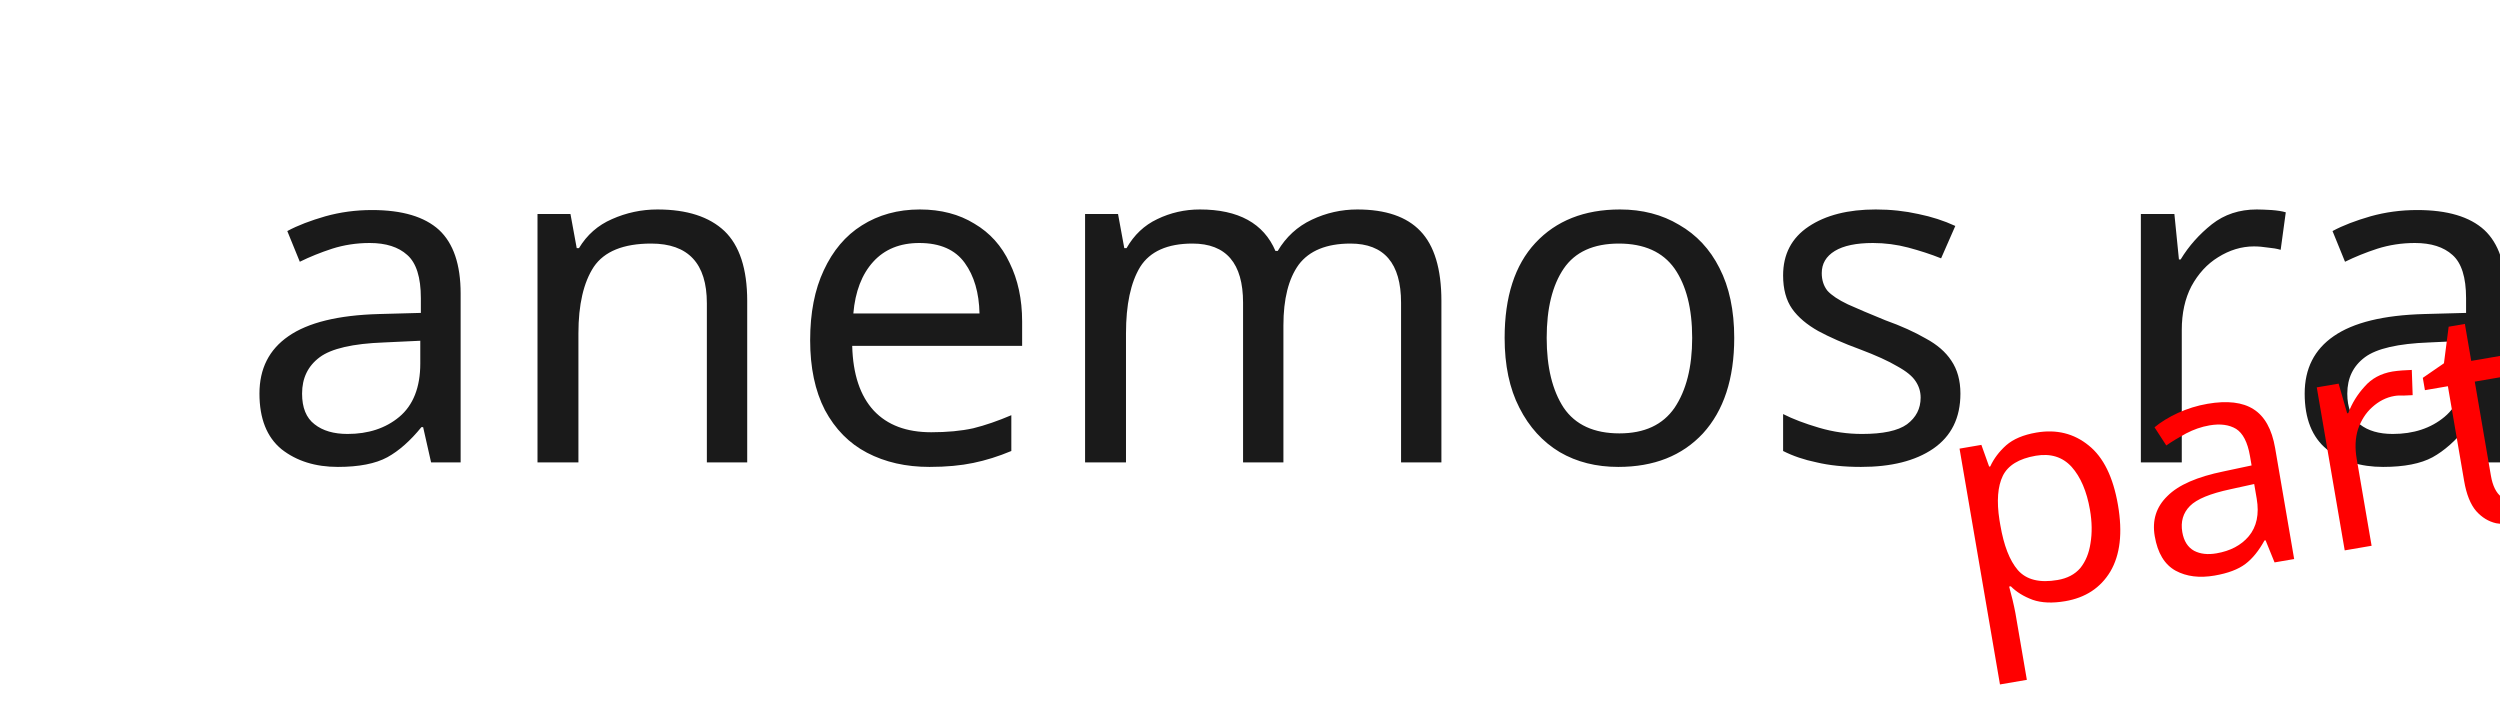
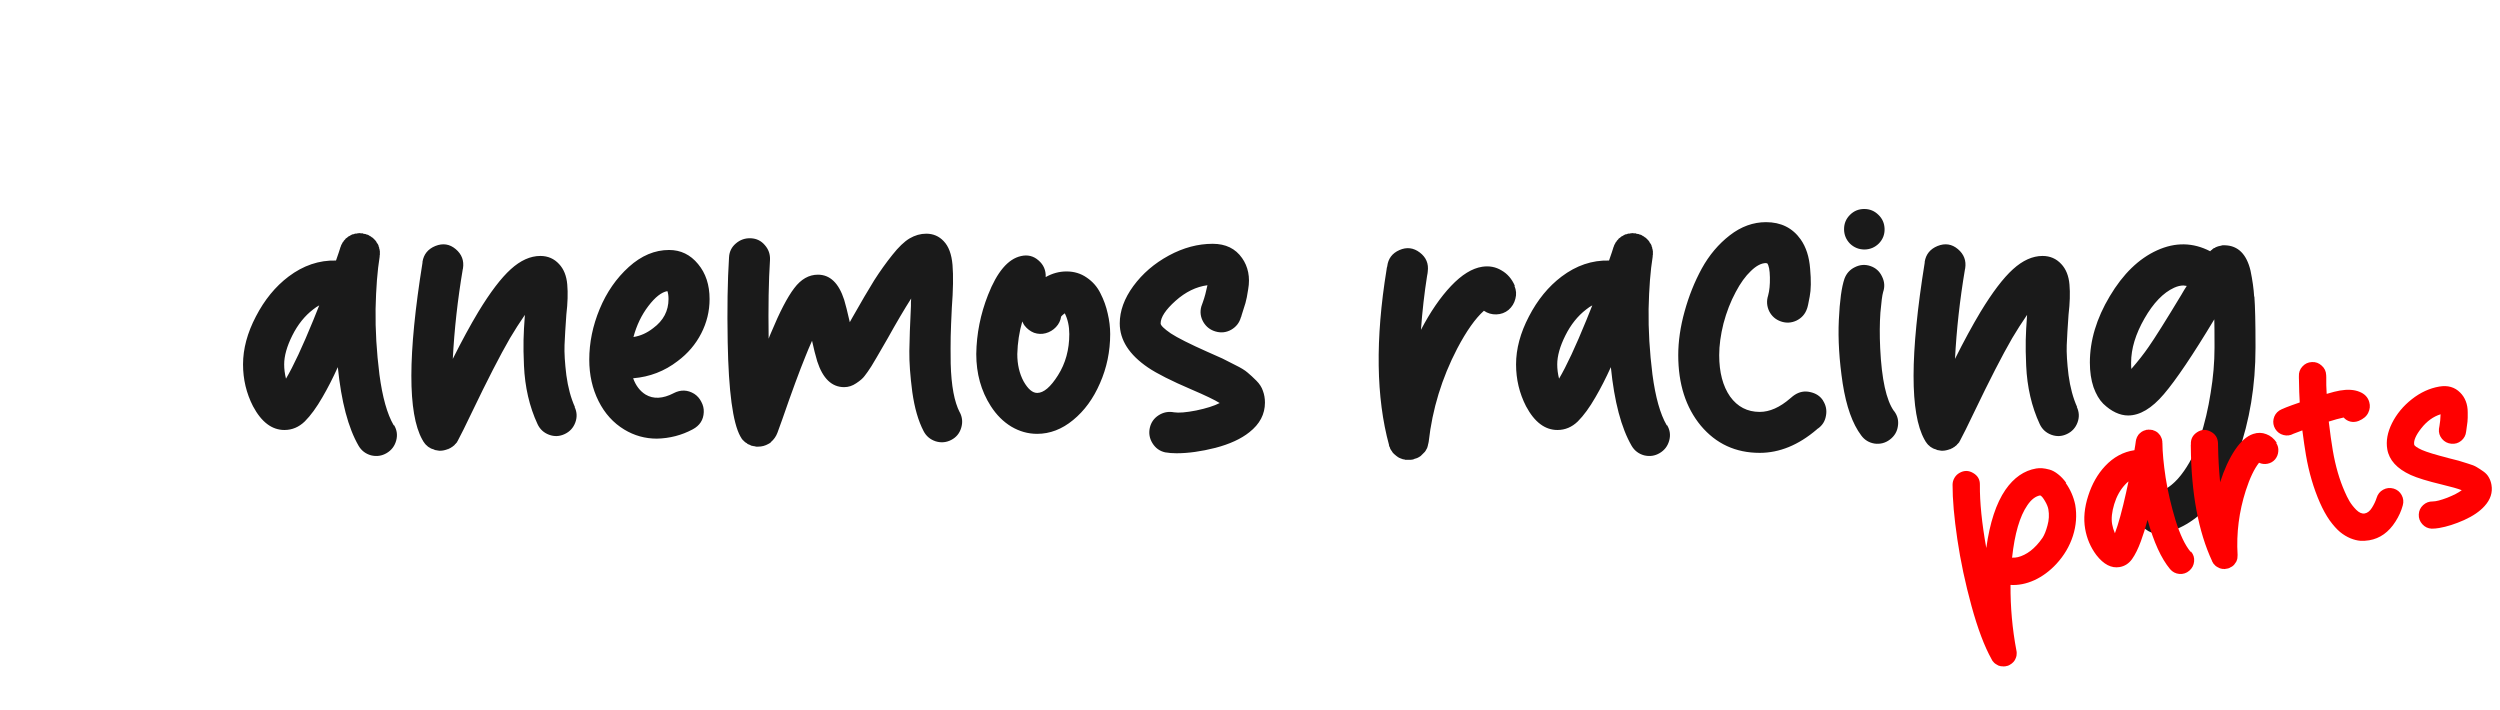
<svg xmlns="http://www.w3.org/2000/svg" width="68.734mm" height="19.508mm" viewBox="0 0 68.734 19.508" version="1.1" id="svg1">
  <defs id="defs1" />
  <g id="layer1" transform="translate(-26.22604,-86.94411)">
    <rect style="fill:none;stroke-width:0.189" id="rect1" width="68.734" height="19.508" x="26.226" y="86.944" />
-     <text xml:space="preserve" style="font-size:12.736px;text-align:start;writing-mode:lr-tb;direction:ltr;text-anchor:start;fill:#1a1a1a;stroke-width:1.061" x="32.783" y="99.656" id="text1">
-       <tspan style="font-style:normal;font-variant:normal;font-weight:normal;font-stretch:normal;font-family:'Vanilla Pancake';-inkscape-font-specification:'Vanilla Pancake';fill:#1a1a1a;stroke-width:1.061" x="32.783" y="99.656" id="tspan4">anemos racing</tspan>
-     </text>
-     <text xml:space="preserve" style="font-size:8.473px;text-align:start;writing-mode:lr-tb;direction:ltr;text-anchor:start;fill:#ff0000;stroke-width:0.706" x="61.455" y="115.932" id="text1-8" transform="rotate(-9.729001)">
-       <tspan style="font-style:normal;font-variant:normal;font-weight:normal;font-stretch:normal;font-family:'Vanilla Pancake';-inkscape-font-specification:'Vanilla Pancake';fill:#ff0000;stroke-width:0.706" x="61.455" y="115.932" id="tspan4-2">parts</tspan>
-     </text>
+     <path style="font-size:12.736px;font-family:'Vanilla Pancake';-inkscape-font-specification:'Vanilla Pancake';fill:#1a1a1a;stroke-width:1.061" d="m 37.062,98.636 q 0.118,0.199 0.056,0.423 -0.062,0.224 -0.261,0.342 -0.199,0.118 -0.429,0.062 -0.224,-0.062 -0.342,-0.261 -0.429,-0.74 -0.572,-2.164 -0.205,0.454 -0.423,0.827 -0.243,0.423 -0.485,0.665 -0.243,0.236 -0.56,0.236 -0.516,0 -0.864,-0.653 -0.274,-0.535 -0.274,-1.151 0,-0.641 0.354,-1.318 0.354,-0.684 0.896,-1.095 0.609,-0.46 1.306,-0.442 0.037,-0.1 0.075,-0.218 0.037,-0.118 0.044,-0.137 0,-0.006 0,-0.006 l 0.006,-0.012 q 0.006,-0.006 0.006,-0.012 0,-0.012 0.006,-0.019 0,-0.012 0.006,-0.019 0,-0.006 0.006,-0.012 0.006,-0.012 0.012,-0.019 0.006,-0.006 0.006,-0.012 0,-0.006 0.006,-0.012 0.006,-0.006 0.006,-0.012 0,-0.006 0.006,-0.012 l 0.019,-0.019 0.006,-0.012 q 0.006,-0.006 0.006,-0.012 l 0.019,-0.019 0.019,-0.019 0.006,-0.012 q 0.006,-0.012 0.012,-0.012 0.006,0 0.006,-0.006 l 0.012,-0.006 q 0.006,-0.006 0.025,-0.019 l 0.019,-0.019 q 0.006,0 0.012,-0.006 0.006,-0.006 0.012,-0.006 0.006,0 0.012,-0.006 0.006,-0.006 0.012,-0.006 0.006,0 0.006,-0.006 l 0.012,-0.006 0.012,-0.006 q 0.006,-0.006 0.012,-0.006 0.012,-0.012 0.025,-0.012 0.006,-0.006 0.031,-0.006 0.006,0 0.019,-0.006 l 0.012,-0.006 q 0.012,-0.006 0.019,-0.006 h 0.025 0.012 q 0.012,-0.006 0.019,-0.006 h 0.025 l 0.012,-0.006 h 0.012 0.031 q 0.006,0 0.012,0.006 0.006,0 0.012,0 h 0.037 0.012 l 0.006,0.006 q 0.006,0 0.012,0.006 0.012,0 0.019,0 0.006,0 0.012,0.006 0.012,0 0.019,0 h 0.006 q 0.006,0 0.006,0.006 0,0 0.006,0 0.006,0.006 0.012,0.006 0.012,0 0.019,0.006 0.019,0 0.025,0.006 0.006,0 0.012,0.006 0.012,0.006 0.019,0.012 0.006,0.006 0.006,0.006 0.012,0 0.012,0.006 0,0.006 0.012,0.006 0.012,0 0.012,0.006 0.006,0.006 0.025,0.019 l 0.006,0.006 q 0.006,0.006 0.012,0.006 0.006,0 0.012,0.006 0.006,0.006 0.012,0.012 l 0.019,0.019 0.019,0.019 0.019,0.019 q 0.006,0.006 0.019,0.025 0.006,0 0.006,0.006 0,0.006 0.006,0.012 0.006,0.006 0.006,0.012 0,0.006 0.006,0.012 0.006,0.006 0.019,0.025 0,0.006 0.006,0.006 l 0.006,0.012 0.006,0.012 0.006,0.012 q 0.006,0.006 0.006,0.025 0.006,0.006 0.006,0.019 0,0.006 0.006,0.012 0,0.006 0.006,0.019 0,0.006 0,0.019 0.006,0.006 0.006,0.012 0,0.006 0.006,0.025 v 0.012 q 0.006,0.012 0.006,0.019 v 0.025 0.025 0.037 0.019 q 0,0.006 -0.006,0.019 0,0.012 0,0.019 v 0.012 q -0.093,0.572 -0.112,1.437 -0.012,0.864 0.106,1.804 0.124,0.933 0.392,1.393 z M 34.841,95.744 q 0.112,-0.274 0.162,-0.404 -0.075,0.037 -0.168,0.112 -0.348,0.267 -0.572,0.715 -0.224,0.448 -0.224,0.796 0,0.193 0.05,0.392 0.305,-0.516 0.752,-1.611 z m 7.183,2.388 q 0.1,0.211 0.019,0.429 -0.081,0.218 -0.292,0.317 -0.211,0.1 -0.429,0.019 -0.218,-0.081 -0.317,-0.292 -0.168,-0.361 -0.261,-0.765 -0.093,-0.404 -0.112,-0.84 -0.019,-0.435 -0.012,-0.709 0.006,-0.28 0.037,-0.69 -0.218,0.317 -0.41,0.641 -0.41,0.709 -1.051,2.046 -0.261,0.547 -0.373,0.752 l -0.006,0.012 q 0,0.006 -0.006,0.012 -0.006,0.006 -0.012,0.019 -0.006,0.006 -0.006,0.012 v 0.006 l -0.006,0.006 q -0.006,0.006 -0.019,0.019 -0.006,0.012 -0.012,0.019 h -0.006 q -0.006,0 -0.006,0.006 -0.006,0.012 -0.025,0.031 l -0.006,0.006 q -0.006,0.006 -0.025,0.019 -0.012,0.006 -0.019,0.012 v 0.006 q -0.006,0.006 -0.044,0.025 l -0.006,0.006 q -0.006,0 -0.012,0.006 l -0.012,0.006 h -0.006 l -0.006,0.006 -0.006,0.006 q -0.006,0 -0.012,0 -0.006,0 -0.006,0.006 0,0.006 -0.006,0.006 h -0.012 q -0.118,0.044 -0.205,0.044 -0.012,0 -0.037,0 -0.025,-0.006 -0.037,-0.006 -0.019,0 -0.068,-0.012 -0.006,0 -0.006,0 l -0.012,-0.006 q -0.006,-0.006 -0.025,-0.012 -0.012,-0.006 -0.019,-0.006 -0.006,0 -0.019,-0.006 -0.012,-0.006 -0.019,-0.006 -0.006,0 -0.012,-0.006 -0.006,-0.006 -0.012,-0.006 h -0.006 l -0.012,-0.012 q -0.006,-0.006 -0.025,-0.012 -0.012,-0.012 -0.019,-0.012 -0.006,0 -0.006,-0.006 l -0.012,-0.006 -0.031,-0.031 q -0.006,-0.006 -0.006,-0.006 -0.012,0 -0.012,-0.006 -0.031,-0.031 -0.081,-0.106 l -0.006,-0.006 q 0,-0.006 0,-0.006 0,-0.012 -0.006,-0.012 -0.012,-0.012 -0.012,-0.019 -0.603,-1.082 0.006,-4.863 v -0.025 q 0.05,-0.311 0.354,-0.435 0.311,-0.124 0.56,0.087 0.249,0.211 0.199,0.529 l -0.006,0.025 q -0.211,1.25 -0.274,2.463 0.367,-0.734 0.703,-1.294 0.491,-0.808 0.889,-1.169 0.404,-0.367 0.815,-0.367 0.311,0 0.516,0.224 0.193,0.205 0.224,0.56 0.031,0.354 -0.025,0.827 -0.037,0.516 -0.05,0.84 -0.012,0.317 0.05,0.827 0.068,0.504 0.236,0.877 z m 2.724,-0.379 q 0.292,-0.149 0.566,0.019 0.124,0.081 0.193,0.218 0.075,0.137 0.068,0.286 -0.012,0.317 -0.305,0.473 -0.454,0.243 -0.983,0.255 -0.485,0 -0.896,-0.249 -0.454,-0.274 -0.709,-0.784 -0.255,-0.51 -0.255,-1.138 0,-0.703 0.286,-1.393 0.286,-0.69 0.802,-1.157 0.516,-0.466 1.107,-0.466 0.479,0 0.796,0.386 0.317,0.379 0.317,0.964 0,0.498 -0.23,0.945 -0.23,0.448 -0.647,0.759 -0.541,0.417 -1.225,0.473 0.112,0.305 0.342,0.448 0.323,0.193 0.771,-0.037 z m -0.174,-2.805 q -0.243,0.044 -0.522,0.41 -0.28,0.367 -0.41,0.852 0.286,-0.044 0.541,-0.243 0.423,-0.311 0.423,-0.802 0,-0.131 -0.031,-0.218 z m 8.041,3.333 q 0.106,0.205 0.037,0.429 -0.068,0.224 -0.274,0.33 -0.205,0.106 -0.429,0.037 -0.224,-0.075 -0.33,-0.28 -0.218,-0.417 -0.311,-1.076 -0.087,-0.665 -0.081,-1.126 0.006,-0.466 0.044,-1.238 0,-0.031 0,-0.1 0.006,-0.068 0.006,-0.106 -0.292,0.46 -0.641,1.088 -0.379,0.659 -0.454,0.777 -0.112,0.174 -0.187,0.267 -0.068,0.093 -0.23,0.199 -0.155,0.106 -0.33,0.106 -0.51,0 -0.74,-0.709 -0.075,-0.249 -0.143,-0.566 -0.031,0.075 -0.1,0.23 -0.062,0.155 -0.081,0.199 -0.249,0.609 -0.634,1.723 -0.118,0.33 -0.137,0.379 -0.056,0.149 -0.18,0.255 v 0.006 q -0.019,0.019 -0.068,0.044 -0.131,0.075 -0.28,0.075 h -0.05 -0.006 q -0.019,-0.006 -0.05,-0.012 -0.031,-0.006 -0.05,-0.006 v -0.006 q -0.006,0 -0.025,0 -0.019,-0.006 -0.025,-0.012 v 0 q -0.006,-0.006 -0.025,-0.012 -0.012,-0.006 -0.025,-0.012 h -0.006 q -0.006,-0.006 -0.025,-0.012 -0.012,-0.012 -0.019,-0.012 v -0.006 q -0.037,-0.019 -0.044,-0.025 l -0.006,-0.006 q -0.012,-0.006 -0.037,-0.031 v -0.006 q -0.006,-0.006 -0.019,-0.012 -0.012,-0.012 -0.019,-0.019 l -0.006,-0.012 q -0.006,-0.006 -0.012,-0.012 -0.006,-0.012 -0.012,-0.019 0,-0.006 -0.006,-0.006 0,0 0,-0.006 0,-0.006 -0.012,-0.019 -0.012,-0.012 -0.012,-0.019 v 0 q -0.311,-0.56 -0.348,-2.587 -0.025,-1.374 0.037,-2.338 0.012,-0.23 0.187,-0.379 0.18,-0.155 0.417,-0.143 0.23,0.012 0.379,0.187 0.155,0.174 0.143,0.41 -0.056,0.858 -0.037,2.164 0.012,-0.025 0.031,-0.081 0.025,-0.056 0.037,-0.087 0.354,-0.852 0.634,-1.219 0.28,-0.373 0.653,-0.373 0.498,0 0.721,0.69 0.056,0.18 0.155,0.616 0.012,-0.019 0.031,-0.056 0.025,-0.037 0.031,-0.056 0.373,-0.659 0.609,-1.039 0.243,-0.379 0.498,-0.697 0.255,-0.323 0.473,-0.454 0.224,-0.131 0.46,-0.131 0.286,0 0.479,0.205 0.205,0.211 0.243,0.653 0.037,0.442 -0.019,1.182 -0.025,0.504 -0.031,0.79 -0.006,0.28 0,0.74 0.012,0.46 0.075,0.796 0.062,0.33 0.174,0.547 z m 2.935,-3.874 q 0.311,0 0.553,0.168 0.249,0.168 0.379,0.435 0.137,0.267 0.199,0.553 0.068,0.286 0.068,0.566 0,0.715 -0.28,1.35 -0.274,0.634 -0.74,1.014 -0.46,0.379 -0.989,0.379 -0.373,0 -0.709,-0.199 -0.33,-0.199 -0.566,-0.566 -0.398,-0.622 -0.398,-1.43 0.012,-0.833 0.323,-1.623 0.373,-0.952 0.908,-1.07 0.274,-0.062 0.479,0.118 0.211,0.18 0.199,0.46 0.274,-0.155 0.572,-0.155 z m -0.808,3.34 q 0.267,0 0.572,-0.485 0.311,-0.491 0.311,-1.132 0,-0.323 -0.124,-0.572 -0.062,0.044 -0.1,0.087 -0.025,0.168 -0.143,0.292 -0.118,0.124 -0.28,0.168 -0.162,0.044 -0.323,-0.012 -0.155,-0.062 -0.261,-0.199 -0.019,-0.019 -0.062,-0.112 -0.124,0.429 -0.137,0.896 0,0.429 0.174,0.752 0.18,0.317 0.373,0.317 z m 4.689,-1.126 q 0.274,0.118 0.404,0.18 0.131,0.062 0.354,0.18 0.23,0.112 0.336,0.205 0.112,0.093 0.243,0.224 0.131,0.131 0.18,0.28 0.056,0.149 0.056,0.323 0,0.479 -0.429,0.815 -0.342,0.274 -0.933,0.429 -0.585,0.149 -1.07,0.149 -0.168,0 -0.311,-0.025 -0.224,-0.05 -0.348,-0.249 -0.124,-0.199 -0.075,-0.423 0.05,-0.224 0.243,-0.348 0.193,-0.124 0.423,-0.081 0.193,0.031 0.609,-0.05 0.417,-0.087 0.647,-0.205 -0.211,-0.131 -0.777,-0.373 -0.827,-0.354 -1.194,-0.603 -0.777,-0.529 -0.777,-1.213 0,-0.516 0.373,-1.026 0.379,-0.516 0.976,-0.84 0.597,-0.323 1.206,-0.323 0.535,0 0.808,0.392 0.124,0.174 0.168,0.392 0.044,0.218 0,0.466 -0.037,0.249 -0.075,0.379 -0.037,0.131 -0.106,0.336 -0.006,0.037 -0.019,0.056 -0.062,0.224 -0.267,0.342 -0.199,0.112 -0.423,0.05 -0.224,-0.062 -0.342,-0.261 -0.118,-0.205 -0.056,-0.429 0.025,-0.075 0.044,-0.124 0.068,-0.187 0.124,-0.46 -0.466,0.062 -0.877,0.429 -0.41,0.367 -0.41,0.622 0,0.081 0.28,0.274 0.274,0.18 1.014,0.51 z m 8.433,-1.816 q 0.075,0.174 0.025,0.354 -0.044,0.18 -0.187,0.305 -0.143,0.118 -0.336,0.124 -0.187,0.006 -0.342,-0.1 -0.354,0.317 -0.734,1.039 -0.634,1.219 -0.784,2.562 v 0.006 q 0,0.006 -0.006,0.019 0,0.006 0,0.012 0,0.006 -0.006,0.012 0,0.006 0,0.012 0,0.006 -0.006,0.012 0,0.006 0,0.012 0,0.006 -0.006,0.019 0,0.012 0,0.012 l -0.006,0.006 q 0,0.006 0,0.012 0,0.006 -0.006,0.019 -0.006,0.006 -0.006,0.012 v 0.006 q -0.006,0.006 -0.006,0.012 -0.006,0.006 -0.012,0.019 -0.006,0.006 -0.006,0.012 0,0.006 -0.006,0.012 -0.012,0.025 -0.019,0.031 0,0.006 -0.006,0.006 l -0.006,0.012 -0.019,0.019 -0.019,0.019 -0.019,0.019 -0.019,0.019 -0.019,0.019 -0.019,0.019 -0.006,0.006 q -0.006,0.006 -0.012,0.006 -0.006,0 -0.012,0.006 -0.006,0.006 -0.012,0.012 -0.006,0.006 -0.012,0.006 -0.012,0 -0.012,0.006 -0.006,0.006 -0.012,0.006 -0.006,0 -0.012,0.006 -0.012,0.006 -0.031,0.012 -0.012,0.006 -0.019,0.006 -0.006,0 -0.025,0.006 -0.012,0.006 -0.025,0.012 -0.025,0.012 -0.044,0.012 h -0.012 q -0.006,0 -0.019,0.006 -0.006,0 -0.012,0 h -0.012 -0.05 -0.056 -0.006 -0.006 q -0.006,0 -0.019,0 -0.012,-0.006 -0.019,-0.006 l -0.006,-0.006 q -0.006,0 -0.012,0 -0.025,0 -0.037,-0.006 -0.006,0 -0.006,0 0,-0.006 -0.006,-0.006 -0.006,0 -0.019,-0.006 -0.012,-0.006 -0.019,-0.006 -0.006,0 -0.012,-0.006 -0.006,-0.006 -0.012,-0.006 -0.006,0 -0.019,-0.006 -0.006,-0.006 -0.012,-0.006 l -0.006,-0.006 q -0.006,-0.006 -0.012,-0.006 -0.006,0 -0.012,-0.006 -0.006,-0.006 -0.012,-0.012 -0.006,-0.006 -0.006,-0.006 -0.012,0 -0.012,-0.006 -0.006,-0.006 -0.025,-0.019 l -0.012,-0.012 q -0.012,-0.006 -0.031,-0.025 l -0.006,-0.006 q -0.037,-0.031 -0.062,-0.081 l -0.006,-0.006 q -0.006,-0.006 -0.012,-0.019 -0.006,-0.012 -0.012,-0.019 0,-0.006 -0.006,-0.006 0,0 0,-0.006 0,-0.006 -0.006,-0.012 -0.006,-0.012 -0.006,-0.019 v -0.006 q -0.006,-0.006 -0.006,-0.012 -0.012,-0.012 -0.012,-0.025 0,-0.006 -0.006,-0.012 0,-0.006 0,-0.012 v -0.006 q -0.535,-1.959 -0.068,-4.826 0,-0.019 0.006,-0.044 0.012,-0.031 0.012,-0.044 0.037,-0.317 0.336,-0.448 0.299,-0.131 0.56,0.068 0.261,0.199 0.218,0.522 0,0.031 -0.019,0.124 -0.112,0.709 -0.168,1.48 0.386,-0.74 0.827,-1.206 0.442,-0.466 0.858,-0.529 0.292,-0.044 0.529,0.1 0.243,0.137 0.367,0.423 z m 4.198,3.831 q 0.118,0.199 0.056,0.423 -0.062,0.224 -0.261,0.342 -0.199,0.118 -0.429,0.062 -0.224,-0.062 -0.342,-0.261 -0.429,-0.74 -0.572,-2.164 -0.205,0.454 -0.423,0.827 -0.243,0.423 -0.485,0.665 -0.243,0.236 -0.56,0.236 -0.516,0 -0.864,-0.653 -0.274,-0.535 -0.274,-1.151 0,-0.641 0.354,-1.318 0.354,-0.684 0.896,-1.095 0.609,-0.46 1.306,-0.442 0.037,-0.1 0.075,-0.218 0.037,-0.118 0.044,-0.137 0,-0.006 0,-0.006 l 0.006,-0.012 q 0.006,-0.006 0.006,-0.012 0,-0.012 0.006,-0.019 0,-0.012 0.006,-0.019 0,-0.006 0.006,-0.012 0.006,-0.012 0.012,-0.019 0.006,-0.006 0.006,-0.012 0,-0.006 0.006,-0.012 0.006,-0.006 0.006,-0.012 0,-0.006 0.006,-0.012 l 0.019,-0.019 0.006,-0.012 q 0.006,-0.006 0.006,-0.012 l 0.019,-0.019 0.019,-0.019 0.006,-0.012 q 0.006,-0.012 0.012,-0.012 0.006,0 0.006,-0.006 l 0.012,-0.006 q 0.006,-0.006 0.025,-0.019 l 0.019,-0.019 q 0.006,0 0.012,-0.006 0.006,-0.006 0.012,-0.006 0.006,0 0.012,-0.006 0.006,-0.006 0.012,-0.006 0.006,0 0.006,-0.006 l 0.012,-0.006 0.012,-0.006 q 0.006,-0.006 0.012,-0.006 0.012,-0.012 0.025,-0.012 0.006,-0.006 0.031,-0.006 0.006,0 0.019,-0.006 l 0.012,-0.006 q 0.012,-0.006 0.019,-0.006 h 0.025 0.012 q 0.012,-0.006 0.019,-0.006 h 0.025 l 0.012,-0.006 h 0.012 0.031 q 0.006,0 0.012,0.006 0.006,0 0.012,0 h 0.037 0.012 l 0.006,0.006 q 0.006,0 0.012,0.006 0.012,0 0.019,0 0.006,0 0.012,0.006 0.012,0 0.019,0 h 0.006 q 0.006,0 0.006,0.006 0,0 0.006,0 0.006,0.006 0.012,0.006 0.012,0 0.019,0.006 0.019,0 0.025,0.006 0.006,0 0.012,0.006 0.012,0.006 0.019,0.012 0.006,0.006 0.006,0.006 0.012,0 0.012,0.006 0,0.006 0.012,0.006 0.012,0 0.012,0.006 0.006,0.006 0.025,0.019 l 0.006,0.006 q 0.006,0.006 0.012,0.006 0.006,0 0.012,0.006 0.006,0.006 0.012,0.012 l 0.019,0.019 0.019,0.019 0.019,0.019 q 0.006,0.006 0.019,0.025 0.006,0 0.006,0.006 0,0.006 0.006,0.012 0.006,0.006 0.006,0.012 0,0.006 0.006,0.012 0.006,0.006 0.019,0.025 0,0.006 0.006,0.006 l 0.006,0.012 0.006,0.012 0.006,0.012 q 0.006,0.006 0.006,0.025 0.006,0.006 0.006,0.019 0,0.006 0.006,0.012 0,0.006 0.006,0.019 0,0.006 0,0.019 0.006,0.006 0.006,0.012 0,0.006 0.006,0.025 v 0.012 q 0.006,0.012 0.006,0.019 v 0.025 0.025 0.037 0.019 q 0,0.006 -0.006,0.019 0,0.012 0,0.019 v 0.012 q -0.093,0.572 -0.112,1.437 -0.012,0.864 0.106,1.804 0.124,0.933 0.392,1.393 z m -2.22,-2.892 q 0.112,-0.274 0.162,-0.404 -0.075,0.037 -0.168,0.112 -0.348,0.267 -0.572,0.715 -0.224,0.448 -0.224,0.796 0,0.193 0.05,0.392 0.305,-0.516 0.752,-1.611 z m 6.505,2.214 q 0.124,0.193 0.081,0.417 -0.037,0.224 -0.224,0.354 l -0.012,0.006 q -0.012,0.012 -0.019,0.019 -0.752,0.641 -1.567,0.641 -0.989,0 -1.617,-0.746 -0.622,-0.752 -0.622,-1.94 0,-0.572 0.174,-1.2 0.174,-0.634 0.473,-1.182 0.305,-0.553 0.771,-0.914 0.466,-0.361 0.995,-0.361 0.616,0 0.952,0.473 0.224,0.317 0.261,0.808 0.044,0.485 -0.012,0.765 -0.05,0.28 -0.075,0.336 -0.075,0.218 -0.286,0.323 -0.211,0.1 -0.429,0.025 -0.218,-0.075 -0.323,-0.28 -0.1,-0.211 -0.031,-0.429 0.056,-0.199 0.05,-0.504 -0.006,-0.305 -0.075,-0.386 -0.006,0 -0.019,0 -0.006,-0.006 -0.012,-0.006 -0.193,0 -0.417,0.218 -0.224,0.211 -0.417,0.578 -0.211,0.392 -0.336,0.864 -0.118,0.473 -0.118,0.871 0,0.709 0.299,1.138 0.305,0.423 0.815,0.423 0.41,0 0.84,-0.373 0.087,-0.075 0.118,-0.093 0.199,-0.131 0.423,-0.081 0.243,0.05 0.361,0.236 z m 1.953,0.286 q 0.143,0.187 0.106,0.417 -0.031,0.224 -0.218,0.367 -0.187,0.143 -0.423,0.112 -0.23,-0.037 -0.367,-0.224 -0.361,-0.479 -0.51,-1.43 -0.143,-0.952 -0.106,-1.741 0.037,-0.796 0.155,-1.138 0.081,-0.218 0.286,-0.317 0.211,-0.106 0.429,-0.031 0.218,0.075 0.317,0.286 0.106,0.211 0.031,0.429 -0.037,0.124 -0.075,0.566 -0.031,0.435 -0.006,0.976 0.062,1.287 0.379,1.729 z m -0.808,-4.44 q -0.236,0 -0.404,-0.162 -0.162,-0.168 -0.162,-0.398 0,-0.23 0.162,-0.392 0.162,-0.162 0.392,-0.162 0.23,0 0.392,0.162 0.162,0.155 0.168,0.386 0.006,0.23 -0.155,0.398 -0.162,0.162 -0.392,0.168 z m 5.833,4.328 q 0.1,0.211 0.019,0.429 -0.081,0.218 -0.292,0.317 -0.211,0.1 -0.429,0.019 -0.218,-0.081 -0.317,-0.292 -0.168,-0.361 -0.261,-0.765 -0.093,-0.404 -0.112,-0.84 -0.019,-0.435 -0.012,-0.709 0.006,-0.28 0.037,-0.69 -0.218,0.317 -0.41,0.641 -0.41,0.709 -1.051,2.046 -0.261,0.547 -0.373,0.752 l -0.006,0.012 q 0,0.006 -0.006,0.012 -0.006,0.006 -0.012,0.019 -0.006,0.006 -0.006,0.012 v 0.006 l -0.006,0.006 q -0.006,0.006 -0.019,0.019 -0.006,0.012 -0.012,0.019 h -0.006 q -0.006,0 -0.006,0.006 -0.006,0.012 -0.025,0.031 l -0.006,0.006 q -0.006,0.006 -0.025,0.019 -0.012,0.006 -0.019,0.012 v 0.006 q -0.006,0.006 -0.044,0.025 l -0.006,0.006 q -0.006,0 -0.012,0.006 l -0.012,0.006 h -0.006 l -0.006,0.006 -0.006,0.006 q -0.006,0 -0.012,0 -0.006,0 -0.006,0.006 0,0.006 -0.006,0.006 h -0.012 q -0.118,0.044 -0.205,0.044 -0.012,0 -0.037,0 -0.025,-0.006 -0.037,-0.006 -0.019,0 -0.068,-0.012 -0.006,0 -0.006,0 l -0.012,-0.006 q -0.006,-0.006 -0.025,-0.012 -0.012,-0.006 -0.019,-0.006 -0.006,0 -0.019,-0.006 -0.012,-0.006 -0.019,-0.006 -0.006,0 -0.012,-0.006 -0.006,-0.006 -0.012,-0.006 h -0.006 l -0.012,-0.012 q -0.006,-0.006 -0.025,-0.012 -0.012,-0.012 -0.019,-0.012 -0.006,0 -0.006,-0.006 l -0.012,-0.006 -0.031,-0.031 q -0.006,-0.006 -0.006,-0.006 -0.012,0 -0.012,-0.006 -0.031,-0.031 -0.081,-0.106 l -0.006,-0.006 q 0,-0.006 0,-0.006 0,-0.012 -0.006,-0.012 -0.012,-0.012 -0.012,-0.019 -0.603,-1.082 0.006,-4.863 v -0.025 q 0.05,-0.311 0.354,-0.435 0.311,-0.124 0.56,0.087 0.249,0.211 0.199,0.529 l -0.006,0.025 q -0.211,1.25 -0.274,2.463 0.367,-0.734 0.703,-1.294 0.491,-0.808 0.889,-1.169 0.404,-0.367 0.815,-0.367 0.311,0 0.516,0.224 0.193,0.205 0.224,0.56 0.031,0.354 -0.025,0.827 -0.037,0.516 -0.05,0.84 -0.012,0.317 0.05,0.827 0.068,0.504 0.236,0.877 z m 4.882,-3.035 q 0.031,0.417 0.031,1.343 v 0.068 q 0,1.555 -0.479,2.904 -0.131,0.367 -0.299,0.684 -0.168,0.323 -0.423,0.647 -0.249,0.323 -0.603,0.553 -0.348,0.23 -0.759,0.311 -0.23,0.043 -0.423,-0.087 -0.193,-0.124 -0.243,-0.354 -0.044,-0.23 0.081,-0.423 0.131,-0.187 0.361,-0.236 0.41,-0.081 0.74,-0.504 0.33,-0.423 0.522,-1.02 0.193,-0.597 0.292,-1.238 0.106,-0.641 0.106,-1.238 v -0.068 q 0,-0.516 -0.006,-0.715 -0.883,1.468 -1.387,2.058 -0.498,0.585 -0.983,0.585 -0.168,0 -0.342,-0.081 -0.174,-0.081 -0.342,-0.243 -0.162,-0.162 -0.267,-0.454 -0.1,-0.299 -0.1,-0.678 0,-0.908 0.547,-1.822 0.547,-0.92 1.3,-1.262 0.752,-0.342 1.461,0.025 l 0.012,-0.012 v -0.006 h 0.006 q 0.006,0 0.006,-0.006 0,-0.006 0.006,-0.006 0.006,0 0.012,-0.006 l 0.019,-0.019 q 0.006,-0.006 0.025,-0.019 0,-0.006 0.006,-0.006 0.006,0 0.012,-0.006 0.006,-0.006 0.019,-0.006 0.012,0 0.012,-0.006 0,-0.006 0.006,-0.006 0.006,0 0.012,-0.006 0.006,-0.006 0.012,-0.006 0.012,0 0.019,-0.006 l 0.006,-0.006 q 0.006,0 0.012,0 0.025,-0.012 0.031,-0.012 h 0.012 l 0.012,-0.006 q 0.006,0 0.012,0 0.012,-0.006 0.019,-0.006 0.006,0 0.006,0 l 0.012,-0.006 q 0.006,0 0.012,0 0.012,-0.006 0.019,-0.006 h 0.025 0.031 0.019 q 0.535,0.019 0.697,0.697 0.081,0.392 0.1,0.715 z m -1.996,-0.068 q 0.019,-0.025 0.062,-0.106 0.05,-0.081 0.075,-0.118 -0.062,-0.012 -0.093,-0.012 -0.118,0 -0.255,0.062 -0.448,0.205 -0.815,0.846 -0.367,0.641 -0.367,1.213 0,0.118 0.006,0.174 0.286,-0.33 0.473,-0.603 0.261,-0.373 0.914,-1.455 z" id="text1" aria-label="anemos racing" />
+     <path style="font-size:8.473px;font-family:'Vanilla Pancake';-inkscape-font-specification:'Vanilla Pancake';fill:#ff0000;stroke-width:0.706" d="m 64.889,112.809 q 0.145,0.302 0.157,0.637 0,0.434 -0.207,0.832 -0.207,0.397 -0.579,0.683 -0.319,0.244 -0.674,0.339 -0.352,0.091 -0.666,0.017 -0.161,0.906 -0.145,1.804 v 0.008 0.025 0.017 q 0,0.004 -0.004,0.008 0,0.008 0,0.012 0,0.004 0,0.008 l -0.004,0.008 -0.004,0.008 v 0.008 q 0,0.012 -0.004,0.021 0,0.004 -0.004,0.008 0,0.004 0,0.008 l -0.008,0.017 q 0,0.008 -0.008,0.017 l -0.008,0.017 q 0,0.004 -0.004,0.004 l -0.004,0.008 -0.004,0.008 q -0.004,0.008 -0.008,0.008 -0.004,0 -0.004,0.008 0,0.004 -0.004,0.008 l -0.012,0.012 q 0,0.004 -0.004,0.008 -0.004,0.004 -0.008,0.008 l -0.008,0.008 -0.017,0.017 q -0.004,0.004 -0.004,0.004 -0.008,0 -0.008,0.004 0,0.004 -0.008,0.008 l -0.008,0.004 -0.004,0.004 q -0.004,0.004 -0.008,0.004 -0.004,0 -0.008,0.004 -0.004,0.004 -0.008,0.008 -0.004,0.004 -0.008,0.004 -0.008,0.004 -0.012,0.004 -0.008,0.008 -0.012,0.008 -0.004,0.004 -0.012,0.004 -0.008,0 -0.012,0.004 -0.004,0 -0.004,0 0,0.004 -0.004,0.004 -0.004,0 -0.008,0.004 l -0.008,0.004 q -0.004,0 -0.012,0 -0.008,0.004 -0.008,0.004 l -0.004,0.004 q -0.004,0 -0.008,0 -0.004,0 -0.012,0 -0.004,0.004 -0.008,0.004 h -0.012 -0.029 l -0.004,0.004 h -0.004 -0.004 q -0.004,0 -0.017,-0.004 -0.012,0 -0.021,0 h -0.008 q -0.004,0 -0.012,-0.004 -0.008,0 -0.012,0 h -0.004 l -0.004,-0.004 q -0.004,0 -0.012,-0.004 -0.008,0 -0.012,0 h -0.004 l -0.004,-0.004 q -0.004,-0.004 -0.017,-0.004 -0.008,0 -0.012,-0.004 -0.004,0 -0.012,-0.004 l -0.008,-0.004 -0.008,-0.004 q -0.004,0 -0.012,-0.008 -0.004,0 -0.012,-0.004 l -0.008,-0.004 -0.008,-0.008 q -0.033,-0.025 -0.05,-0.041 l -0.004,-0.004 -0.021,-0.021 q -0.004,0 -0.004,-0.004 -0.004,-0.004 -0.008,-0.012 -0.004,-0.004 -0.008,-0.008 l -0.004,-0.004 v -0.004 q 0,-0.004 -0.004,-0.012 -0.004,-0.004 -0.008,-0.008 0,-0.004 -0.004,-0.004 0,0 0,-0.004 -0.004,-0.004 -0.012,-0.017 -0.004,-0.008 -0.004,-0.012 v -0.004 q -0.004,-0.004 -0.004,-0.008 0,-0.004 -0.004,-0.012 l -0.004,-0.008 v -0.004 q -0.203,-0.571 -0.298,-1.539 -0.095,-0.968 -0.074,-1.874 0.021,-0.91 0.124,-1.498 0.017,-0.099 0.083,-0.178 0.066,-0.079 0.161,-0.112 0.203,-0.074 0.368,0.066 0.17,0.141 0.128,0.352 -0.128,0.707 -0.12,1.742 0.319,-1.005 0.79,-1.489 0.426,-0.434 0.931,-0.434 0.083,0 0.165,0.021 0.083,0.021 0.19,0.07 0.108,0.05 0.211,0.165 0.103,0.112 0.182,0.273 z m -1.08,1.556 q 0.103,-0.079 0.199,-0.178 0.095,-0.103 0.19,-0.31 0.099,-0.207 0.099,-0.43 0,-0.103 -0.054,-0.244 -0.054,-0.145 -0.103,-0.174 -0.194,0 -0.393,0.207 -0.385,0.393 -0.658,1.349 0.149,0.037 0.343,-0.021 0.194,-0.058 0.376,-0.199 z m 4.158,0.889 q 0.079,0.132 0.037,0.281 -0.041,0.149 -0.174,0.228 -0.132,0.079 -0.285,0.041 -0.149,-0.041 -0.228,-0.174 -0.285,-0.492 -0.381,-1.44 -0.137,0.302 -0.281,0.55 -0.161,0.281 -0.323,0.443 -0.161,0.157 -0.372,0.157 -0.343,0 -0.575,-0.434 -0.182,-0.356 -0.182,-0.765 0,-0.426 0.236,-0.877 0.236,-0.455 0.596,-0.728 0.405,-0.306 0.869,-0.294 0.025,-0.066 0.05,-0.145 0.025,-0.079 0.029,-0.091 0,-0.004 0,-0.004 l 0.004,-0.008 q 0.004,-0.004 0.004,-0.008 0,-0.008 0.004,-0.012 0,-0.008 0.004,-0.012 0,-0.004 0.004,-0.008 0.004,-0.008 0.008,-0.012 0.004,-0.004 0.004,-0.008 0,-0.004 0.004,-0.008 0.004,-0.004 0.004,-0.008 0,-0.004 0.004,-0.008 l 0.012,-0.012 0.004,-0.008 q 0.004,-0.004 0.004,-0.008 l 0.012,-0.012 0.012,-0.012 0.004,-0.008 q 0.004,-0.008 0.008,-0.008 0.004,0 0.004,-0.004 l 0.008,-0.004 q 0.004,-0.004 0.017,-0.012 l 0.012,-0.012 q 0.004,0 0.008,-0.004 0.004,-0.004 0.008,-0.004 0.004,0 0.008,-0.004 0.004,-0.004 0.008,-0.004 0.004,0 0.004,-0.004 l 0.008,-0.004 0.008,-0.004 q 0.004,-0.004 0.008,-0.004 0.008,-0.008 0.017,-0.008 0.004,-0.004 0.021,-0.004 0.004,0 0.012,-0.004 l 0.008,-0.004 q 0.008,-0.004 0.012,-0.004 h 0.017 0.008 q 0.008,-0.004 0.012,-0.004 h 0.017 l 0.008,-0.004 h 0.008 0.021 q 0.004,0 0.008,0.004 0.004,0 0.008,0 h 0.025 0.008 l 0.004,0.004 q 0.004,0 0.008,0.004 0.008,0 0.012,0 0.004,0 0.008,0.004 0.008,0 0.012,0 h 0.004 q 0.004,0 0.004,0.004 0,0 0.004,0 0.004,0.004 0.008,0.004 0.008,0 0.012,0.004 0.012,0 0.017,0.004 0.004,0 0.008,0.004 0.008,0.004 0.012,0.008 0.004,0.004 0.004,0.004 0.008,0 0.008,0.004 0,0.004 0.008,0.004 0.008,0 0.008,0.004 0.004,0.004 0.017,0.012 l 0.004,0.004 q 0.004,0.004 0.008,0.004 0.004,0 0.008,0.004 0.004,0.004 0.008,0.008 l 0.012,0.012 0.012,0.012 0.012,0.012 q 0.004,0.004 0.012,0.017 0.004,0 0.004,0.004 0,0.004 0.004,0.008 0.004,0.004 0.004,0.008 0,0.004 0.004,0.008 0.004,0.004 0.012,0.017 0,0.004 0.004,0.004 l 0.004,0.008 0.004,0.008 0.004,0.008 q 0.004,0.004 0.004,0.017 0.004,0.004 0.004,0.012 0,0.004 0.004,0.008 0,0.004 0.004,0.012 0,0.004 0,0.012 0.004,0.004 0.004,0.008 0,0.004 0.004,0.017 v 0.008 q 0.004,0.008 0.004,0.012 v 0.017 0.017 0.025 0.012 q 0,0.004 -0.004,0.012 0,0.008 0,0.012 v 0.008 q -0.062,0.381 -0.074,0.956 -0.008,0.575 0.07,1.2 0.083,0.621 0.261,0.927 z m -1.477,-1.924 q 0.074,-0.182 0.108,-0.269 -0.05,0.025 -0.112,0.074 -0.232,0.178 -0.381,0.476 -0.149,0.298 -0.149,0.53 0,0.128 0.033,0.261 0.203,-0.343 0.501,-1.071 z m 4.29,-0.625 q 0.05,0.116 0.017,0.236 -0.029,0.12 -0.124,0.203 -0.095,0.079 -0.223,0.083 -0.124,0.004 -0.228,-0.066 -0.236,0.211 -0.488,0.691 -0.422,0.811 -0.521,1.704 v 0.004 q 0,0.004 -0.004,0.012 0,0.004 0,0.008 0,0.004 -0.004,0.008 0,0.004 0,0.008 0,0.004 -0.004,0.008 0,0.004 0,0.008 0,0.004 -0.004,0.012 0,0.008 0,0.008 l -0.004,0.004 q 0,0.004 0,0.008 0,0.004 -0.004,0.012 -0.004,0.004 -0.004,0.008 v 0.004 q -0.004,0.004 -0.004,0.008 -0.004,0.004 -0.008,0.012 -0.004,0.004 -0.004,0.008 0,0.004 -0.004,0.008 -0.008,0.017 -0.012,0.021 0,0.004 -0.004,0.004 l -0.004,0.008 -0.012,0.012 -0.012,0.012 -0.012,0.012 -0.012,0.012 -0.012,0.012 -0.012,0.012 -0.004,0.004 q -0.004,0.004 -0.008,0.004 -0.004,0 -0.008,0.004 -0.004,0.004 -0.008,0.008 -0.004,0.004 -0.008,0.004 -0.008,0 -0.008,0.004 -0.004,0.004 -0.008,0.004 -0.004,0 -0.008,0.004 -0.008,0.004 -0.021,0.008 -0.008,0.004 -0.012,0.004 -0.004,0 -0.017,0.004 -0.008,0.004 -0.017,0.008 -0.017,0.008 -0.029,0.008 h -0.008 q -0.004,0 -0.012,0.004 -0.004,0 -0.008,0 h -0.008 -0.033 -0.037 -0.004 -0.004 q -0.004,0 -0.012,0 -0.008,-0.004 -0.012,-0.004 l -0.004,-0.004 q -0.004,0 -0.008,0 -0.017,0 -0.025,-0.004 -0.004,0 -0.004,0 0,-0.004 -0.004,-0.004 -0.004,0 -0.012,-0.004 -0.008,-0.004 -0.012,-0.004 -0.004,0 -0.008,-0.004 -0.004,-0.004 -0.008,-0.004 -0.004,0 -0.012,-0.004 -0.004,-0.004 -0.008,-0.004 l -0.004,-0.004 q -0.004,-0.004 -0.008,-0.004 -0.004,0 -0.008,-0.004 -0.004,-0.004 -0.008,-0.008 -0.004,-0.004 -0.004,-0.004 -0.008,0 -0.008,-0.004 -0.004,-0.004 -0.017,-0.012 l -0.008,-0.008 q -0.008,-0.004 -0.021,-0.017 l -0.004,-0.004 q -0.025,-0.021 -0.041,-0.054 l -0.004,-0.004 q -0.004,-0.004 -0.008,-0.012 -0.004,-0.008 -0.008,-0.012 0,-0.004 -0.004,-0.004 0,0 0,-0.004 0,-0.004 -0.004,-0.008 -0.004,-0.008 -0.004,-0.012 v -0.004 q -0.004,-0.004 -0.004,-0.008 -0.008,-0.008 -0.008,-0.017 0,-0.004 -0.004,-0.008 0,-0.004 0,-0.008 v -0.004 q -0.356,-1.303 -0.046,-3.21 0,-0.012 0.004,-0.029 0.008,-0.021 0.008,-0.029 0.025,-0.211 0.223,-0.298 0.199,-0.087 0.372,0.045 0.174,0.132 0.145,0.348 0,0.021 -0.012,0.083 -0.074,0.472 -0.112,0.985 0.256,-0.492 0.55,-0.803 0.294,-0.31 0.571,-0.352 0.194,-0.029 0.352,0.066 0.161,0.091 0.244,0.281 z m 2.966,1.779 q 0.141,0.07 0.19,0.215 0.05,0.145 -0.017,0.285 -0.099,0.215 -0.273,0.405 -0.348,0.385 -0.798,0.385 -0.128,0 -0.248,-0.029 -0.116,-0.029 -0.252,-0.112 -0.137,-0.087 -0.252,-0.219 -0.116,-0.137 -0.228,-0.364 -0.108,-0.228 -0.182,-0.525 -0.157,-0.629 -0.157,-1.353 0,-0.273 0.017,-0.687 -0.149,0.025 -0.256,0.05 -0.141,0.05 -0.277,-0.012 -0.137,-0.062 -0.194,-0.203 -0.054,-0.141 0,-0.277 0.058,-0.141 0.194,-0.203 0.103,-0.045 0.592,-0.124 0.029,-0.269 0.083,-0.608 0.004,-0.025 0.008,-0.058 0.008,-0.037 0.008,-0.045 0.017,-0.153 0.137,-0.248 0.124,-0.099 0.281,-0.079 0.153,0.017 0.248,0.141 0.099,0.12 0.079,0.277 0,0.017 -0.008,0.062 -0.008,0.041 -0.012,0.07 -0.004,0.017 -0.025,0.149 -0.017,0.132 -0.029,0.232 0.232,-0.029 0.376,-0.029 0.323,0 0.521,0.124 0.199,0.12 0.219,0.327 0.017,0.153 -0.079,0.285 -0.091,0.128 -0.294,0.174 -0.116,0.025 -0.223,-0.017 -0.108,-0.045 -0.17,-0.145 -0.186,0.008 -0.422,0.041 -0.025,0.472 -0.025,0.803 0,0.65 0.132,1.171 0.033,0.141 0.083,0.277 0.05,0.132 0.145,0.269 0.099,0.137 0.211,0.137 0.116,0 0.223,-0.12 0.108,-0.12 0.174,-0.248 0.07,-0.141 0.215,-0.19 0.145,-0.05 0.285,0.017 z m 1.626,-0.571 q 0.182,0.079 0.269,0.12 0.087,0.041 0.236,0.12 0.153,0.074 0.223,0.137 0.074,0.062 0.161,0.149 0.087,0.087 0.12,0.186 0.037,0.099 0.037,0.215 0,0.319 -0.285,0.542 -0.228,0.182 -0.621,0.285 -0.389,0.099 -0.712,0.099 -0.112,0 -0.207,-0.017 -0.149,-0.033 -0.232,-0.165 -0.083,-0.132 -0.05,-0.281 0.033,-0.149 0.161,-0.232 0.128,-0.083 0.281,-0.054 0.128,0.021 0.405,-0.033 0.277,-0.058 0.43,-0.137 -0.141,-0.087 -0.517,-0.248 -0.55,-0.236 -0.794,-0.401 -0.517,-0.352 -0.517,-0.807 0,-0.343 0.248,-0.683 0.252,-0.343 0.65,-0.559 0.397,-0.215 0.803,-0.215 0.356,0 0.538,0.261 0.083,0.116 0.112,0.261 0.029,0.145 0,0.31 -0.025,0.165 -0.05,0.252 -0.025,0.087 -0.07,0.223 -0.004,0.025 -0.012,0.037 -0.041,0.149 -0.178,0.228 -0.132,0.074 -0.281,0.033 -0.149,-0.041 -0.228,-0.174 -0.079,-0.137 -0.037,-0.285 0.017,-0.05 0.029,-0.083 0.046,-0.124 0.083,-0.306 -0.31,0.041 -0.583,0.285 -0.273,0.244 -0.273,0.414 0,0.054 0.186,0.182 0.182,0.12 0.674,0.339 z" id="text1-8" transform="rotate(-9.729001)" aria-label="parts" />
  </g>
</svg>
